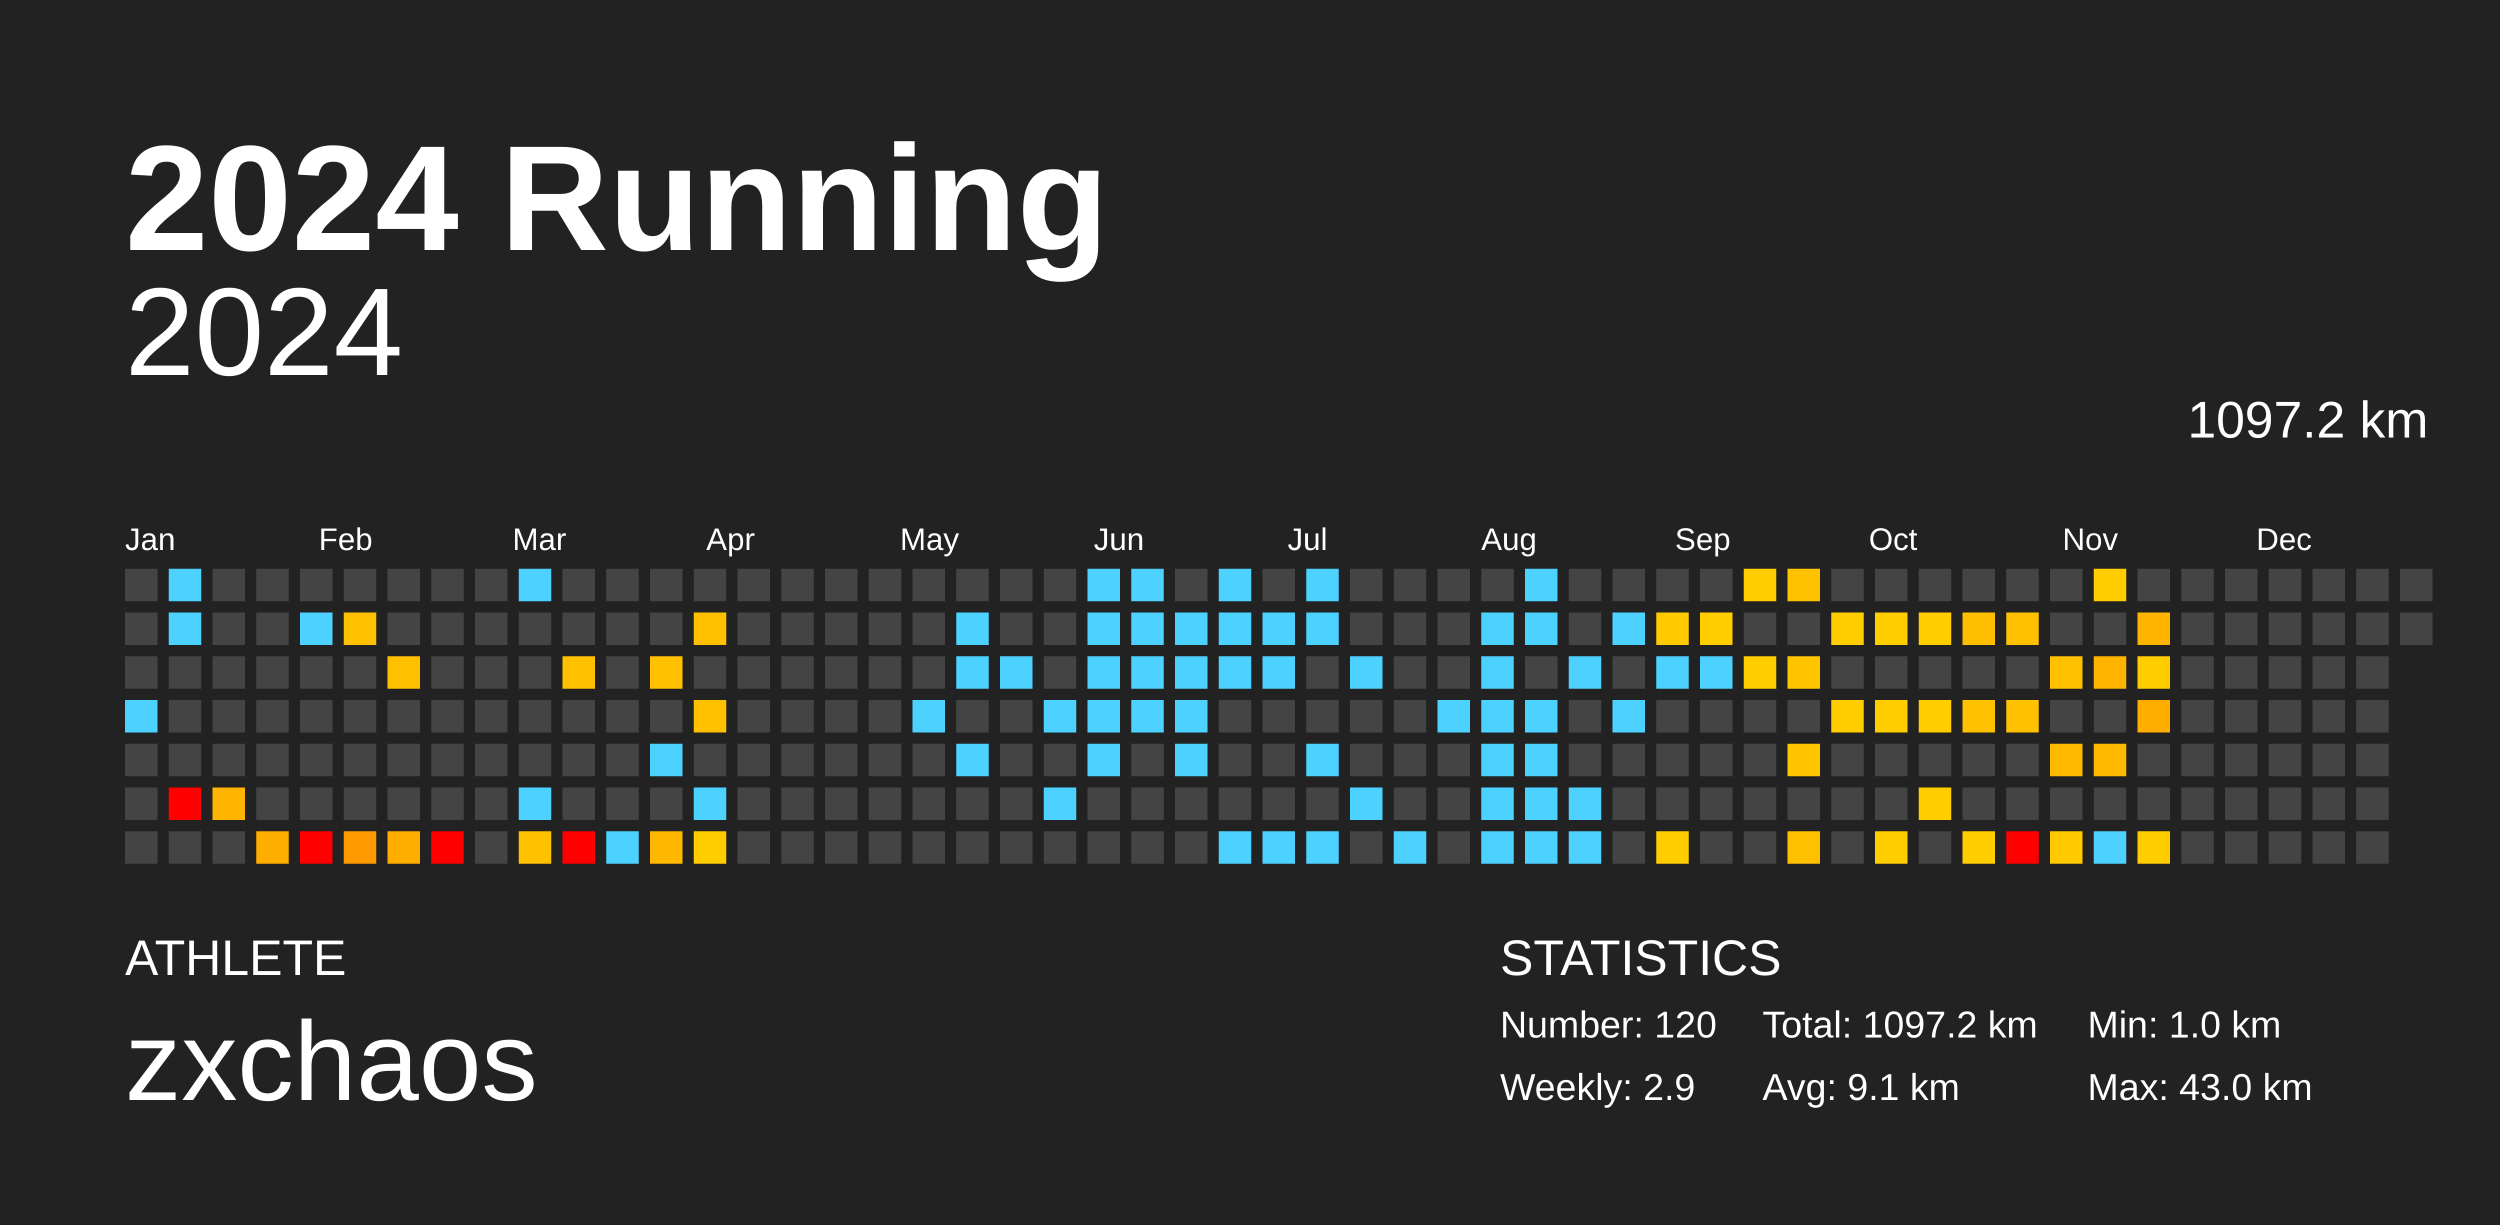
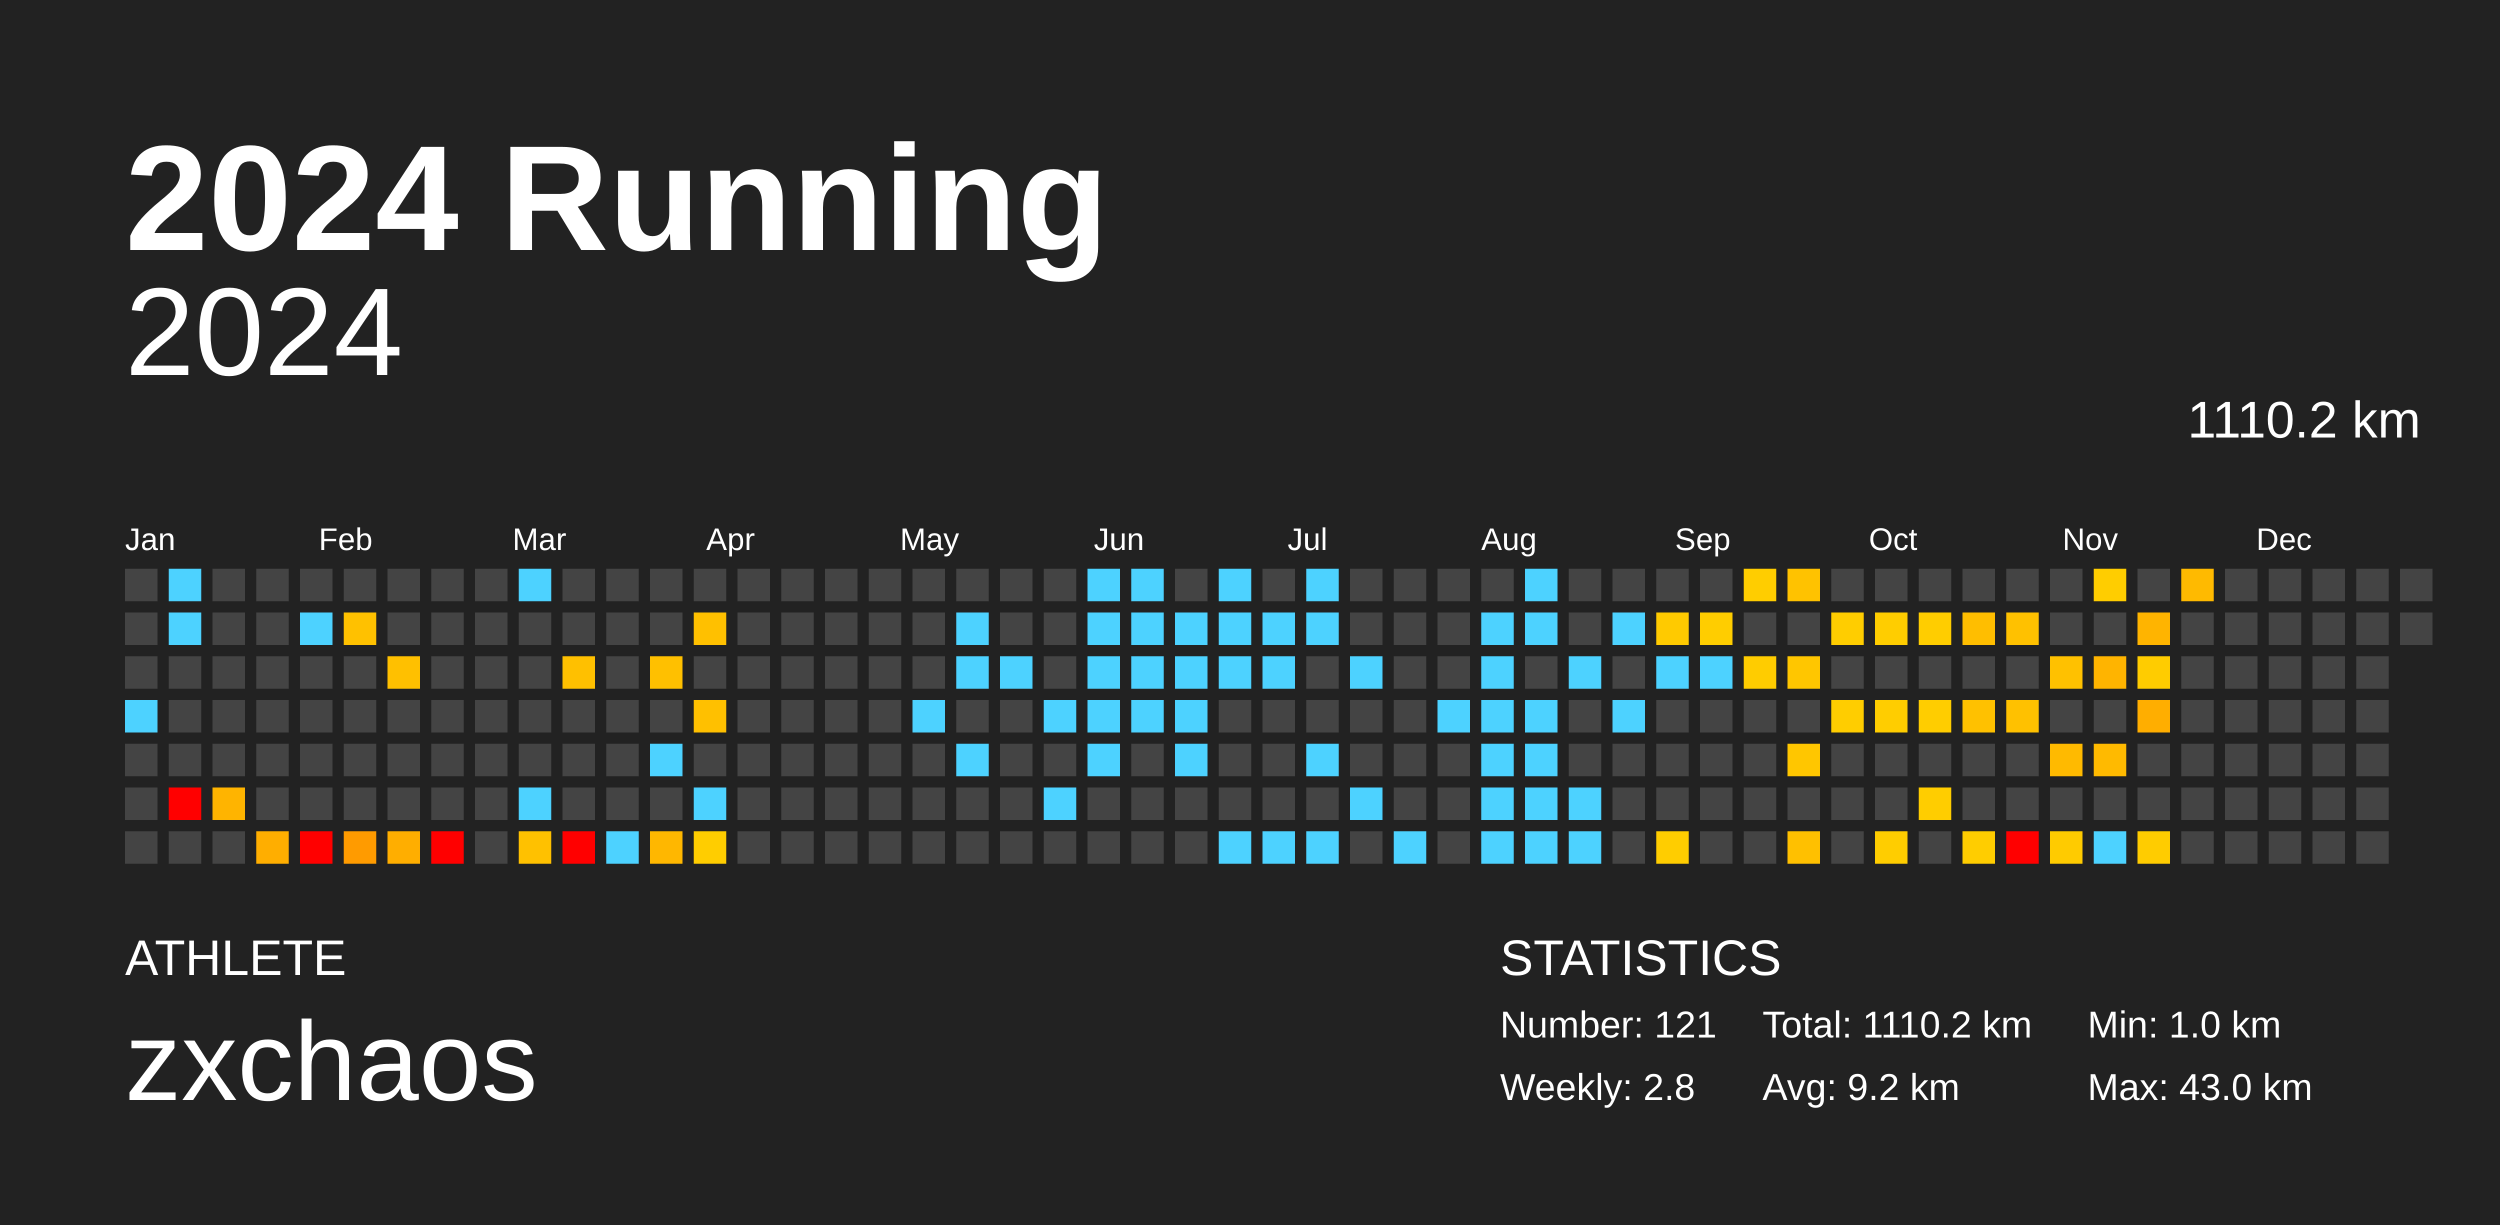
<svg xmlns="http://www.w3.org/2000/svg" baseProfile="full" height="98mm" version="1.1" viewBox="0,0,200,98" width="200mm">
  <defs />
  <rect fill="#222222" height="98" width="200" x="0" y="0" />
  <text fill="#FFFFFF" style="font-size:12px; font-family:Arial; font-weight:bold;" x="10" y="20">2024 Running</text>
  <text fill="#FFFFFF" style="font-size:4px; font-family:Arial" x="10" y="78">ATHLETE</text>
  <text fill="#FFFFFF" style="font-size:9px; font-family:Arial" x="10" y="88">zxchaos</text>
  <text fill="#FFFFFF" style="font-size:4px; font-family:Arial" x="120" y="78">STATISTICS</text>
-   <text fill="#FFFFFF" style="font-size:3px; font-family:Arial" x="120" y="83">Number: 120</text>
-   <text fill="#FFFFFF" style="font-size:3px; font-family:Arial" x="120" y="88">Weekly: 2.9</text>
-   <text fill="#FFFFFF" style="font-size:3px; font-family:Arial" x="141" y="83">Total: 1097.2 km</text>
-   <text fill="#FFFFFF" style="font-size:3px; font-family:Arial" x="141" y="88">Avg: 9.1 km</text>
+   <text fill="#FFFFFF" style="font-size:3px; font-family:Arial" x="120" y="83">Number: 121</text>
+   <text fill="#FFFFFF" style="font-size:3px; font-family:Arial" x="120" y="88">Weekly: 2.8</text>
+   <text fill="#FFFFFF" style="font-size:3px; font-family:Arial" x="141" y="83">Total: 1110.2 km</text>
+   <text fill="#FFFFFF" style="font-size:3px; font-family:Arial" x="141" y="88">Avg: 9.2 km</text>
  <text fill="#FFFFFF" style="font-size:3px; font-family:Arial" x="167" y="83">Min: 1.0 km</text>
  <text fill="#FFFFFF" style="font-size:3px; font-family:Arial" x="167" y="88">Max: 43.0 km</text>
  <text alignment-baseline="hanging" fill="#FFFFFF" style="font-size:10.0px; font-family:Arial;" x="10" y="30">2024</text>
-   <text alignment-baseline="hanging" fill="#FFFFFF" style="font-size:4.125px; font-family:Arial;" x="175" y="35">1097.2 km</text>
+   <text alignment-baseline="hanging" fill="#FFFFFF" style="font-size:4.125px; font-family:Arial;" x="175" y="35">1110.2 km</text>
  <text fill="#FFFFFF" style="font-size:2.5px; font-family:Arial" x="10.0" y="44">Jan</text>
  <text fill="#FFFFFF" style="font-size:2.5px; font-family:Arial" x="25.5" y="44">Feb</text>
  <text fill="#FFFFFF" style="font-size:2.5px; font-family:Arial" x="41.0" y="44">Mar</text>
  <text fill="#FFFFFF" style="font-size:2.5px; font-family:Arial" x="56.5" y="44">Apr</text>
  <text fill="#FFFFFF" style="font-size:2.5px; font-family:Arial" x="72.0" y="44">May</text>
  <text fill="#FFFFFF" style="font-size:2.5px; font-family:Arial" x="87.5" y="44">Jun</text>
  <text fill="#FFFFFF" style="font-size:2.5px; font-family:Arial" x="103.0" y="44">Jul</text>
  <text fill="#FFFFFF" style="font-size:2.5px; font-family:Arial" x="118.5" y="44">Aug</text>
  <text fill="#FFFFFF" style="font-size:2.5px; font-family:Arial" x="134.0" y="44">Sep</text>
  <text fill="#FFFFFF" style="font-size:2.5px; font-family:Arial" x="149.5" y="44">Oct</text>
  <text fill="#FFFFFF" style="font-size:2.5px; font-family:Arial" x="165.0" y="44">Nov</text>
  <text fill="#FFFFFF" style="font-size:2.5px; font-family:Arial" x="180.5" y="44">Dec</text>
  <rect fill="#444444" height="2.6" width="2.6" x="10.0" y="45.5" />
  <rect fill="#444444" height="2.6" width="2.6" x="10.0" y="49.0" />
  <rect fill="#444444" height="2.6" width="2.6" x="10.0" y="52.5" />
  <rect fill="#4dd2ff" height="2.6" width="2.6" x="10.0" y="56.0" />
  <rect fill="#444444" height="2.6" width="2.6" x="10.0" y="59.5" />
  <rect fill="#444444" height="2.6" width="2.6" x="10.0" y="63.0" />
  <rect fill="#444444" height="2.6" width="2.6" x="10.0" y="66.5" />
  <rect fill="#4dd2ff" height="2.6" width="2.6" x="13.5" y="45.5" />
  <rect fill="#4dd2ff" height="2.6" width="2.6" x="13.5" y="49.0" />
  <rect fill="#444444" height="2.6" width="2.6" x="13.5" y="52.5" />
  <rect fill="#444444" height="2.6" width="2.6" x="13.5" y="56.0" />
  <rect fill="#444444" height="2.6" width="2.6" x="13.5" y="59.5" />
  <rect fill="red" height="2.6" width="2.6" x="13.5" y="63.0" />
  <rect fill="#444444" height="2.6" width="2.6" x="13.5" y="66.5" />
  <rect fill="#444444" height="2.6" width="2.6" x="17.0" y="45.5" />
  <rect fill="#444444" height="2.6" width="2.6" x="17.0" y="49.0" />
  <rect fill="#444444" height="2.6" width="2.6" x="17.0" y="52.5" />
  <rect fill="#444444" height="2.6" width="2.6" x="17.0" y="56.0" />
  <rect fill="#444444" height="2.6" width="2.6" x="17.0" y="59.5" />
  <rect fill="#ffb400" height="2.6" width="2.6" x="17.0" y="63.0" />
  <rect fill="#444444" height="2.6" width="2.6" x="17.0" y="66.5" />
  <rect fill="#444444" height="2.6" width="2.6" x="20.5" y="45.5" />
  <rect fill="#444444" height="2.6" width="2.6" x="20.5" y="49.0" />
  <rect fill="#444444" height="2.6" width="2.6" x="20.5" y="52.5" />
  <rect fill="#444444" height="2.6" width="2.6" x="20.5" y="56.0" />
  <rect fill="#444444" height="2.6" width="2.6" x="20.5" y="59.5" />
  <rect fill="#444444" height="2.6" width="2.6" x="20.5" y="63.0" />
  <rect fill="#ffae00" height="2.6" width="2.6" x="20.5" y="66.5" />
  <rect fill="#444444" height="2.6" width="2.6" x="24.0" y="45.5" />
  <rect fill="#4dd2ff" height="2.6" width="2.6" x="24.0" y="49.0" />
  <rect fill="#444444" height="2.6" width="2.6" x="24.0" y="52.5" />
  <rect fill="#444444" height="2.6" width="2.6" x="24.0" y="56.0" />
  <rect fill="#444444" height="2.6" width="2.6" x="24.0" y="59.5" />
  <rect fill="#444444" height="2.6" width="2.6" x="24.0" y="63.0" />
  <rect fill="red" height="2.6" width="2.6" x="24.0" y="66.5" />
  <rect fill="#444444" height="2.6" width="2.6" x="27.5" y="45.5" />
  <rect fill="#ffc100" height="2.6" width="2.6" x="27.5" y="49.0" />
  <rect fill="#444444" height="2.6" width="2.6" x="27.5" y="52.5" />
  <rect fill="#444444" height="2.6" width="2.6" x="27.5" y="56.0" />
  <rect fill="#444444" height="2.6" width="2.6" x="27.5" y="59.5" />
  <rect fill="#444444" height="2.6" width="2.6" x="27.5" y="63.0" />
  <rect fill="#ff9b00" height="2.6" width="2.6" x="27.5" y="66.5" />
  <rect fill="#444444" height="2.6" width="2.6" x="31.0" y="45.5" />
  <rect fill="#444444" height="2.6" width="2.6" x="31.0" y="49.0" />
  <rect fill="#ffc000" height="2.6" width="2.6" x="31.0" y="52.5" />
  <rect fill="#444444" height="2.6" width="2.6" x="31.0" y="56.0" />
  <rect fill="#444444" height="2.6" width="2.6" x="31.0" y="59.5" />
  <rect fill="#444444" height="2.6" width="2.6" x="31.0" y="63.0" />
  <rect fill="#ffae00" height="2.6" width="2.6" x="31.0" y="66.5" />
  <rect fill="#444444" height="2.6" width="2.6" x="34.5" y="45.5" />
  <rect fill="#444444" height="2.6" width="2.6" x="34.5" y="49.0" />
  <rect fill="#444444" height="2.6" width="2.6" x="34.5" y="52.5" />
  <rect fill="#444444" height="2.6" width="2.6" x="34.5" y="56.0" />
  <rect fill="#444444" height="2.6" width="2.6" x="34.5" y="59.5" />
  <rect fill="#444444" height="2.6" width="2.6" x="34.5" y="63.0" />
  <rect fill="red" height="2.6" width="2.6" x="34.5" y="66.5" />
  <rect fill="#444444" height="2.6" width="2.6" x="38.0" y="45.5" />
  <rect fill="#444444" height="2.6" width="2.6" x="38.0" y="49.0" />
  <rect fill="#444444" height="2.6" width="2.6" x="38.0" y="52.5" />
  <rect fill="#444444" height="2.6" width="2.6" x="38.0" y="56.0" />
  <rect fill="#444444" height="2.6" width="2.6" x="38.0" y="59.5" />
  <rect fill="#444444" height="2.6" width="2.6" x="38.0" y="63.0" />
  <rect fill="#444444" height="2.6" width="2.6" x="38.0" y="66.5" />
  <rect fill="#4dd2ff" height="2.6" width="2.6" x="41.5" y="45.5" />
  <rect fill="#444444" height="2.6" width="2.6" x="41.5" y="49.0" />
  <rect fill="#444444" height="2.6" width="2.6" x="41.5" y="52.5" />
  <rect fill="#444444" height="2.6" width="2.6" x="41.5" y="56.0" />
  <rect fill="#444444" height="2.6" width="2.6" x="41.5" y="59.5" />
  <rect fill="#4dd2ff" height="2.6" width="2.6" x="41.5" y="63.0" />
  <rect fill="#ffc100" height="2.6" width="2.6" x="41.5" y="66.5" />
  <rect fill="#444444" height="2.6" width="2.6" x="45.0" y="45.5" />
  <rect fill="#444444" height="2.6" width="2.6" x="45.0" y="49.0" />
  <rect fill="#ffc000" height="2.6" width="2.6" x="45.0" y="52.5" />
  <rect fill="#444444" height="2.6" width="2.6" x="45.0" y="56.0" />
  <rect fill="#444444" height="2.6" width="2.6" x="45.0" y="59.5" />
  <rect fill="#444444" height="2.6" width="2.6" x="45.0" y="63.0" />
  <rect fill="red" height="2.6" width="2.6" x="45.0" y="66.5" />
  <rect fill="#444444" height="2.6" width="2.6" x="48.5" y="45.5" />
  <rect fill="#444444" height="2.6" width="2.6" x="48.5" y="49.0" />
  <rect fill="#444444" height="2.6" width="2.6" x="48.5" y="52.5" />
  <rect fill="#444444" height="2.6" width="2.6" x="48.5" y="56.0" />
  <rect fill="#444444" height="2.6" width="2.6" x="48.5" y="59.5" />
  <rect fill="#444444" height="2.6" width="2.6" x="48.5" y="63.0" />
  <rect fill="#4dd2ff" height="2.6" width="2.6" x="48.5" y="66.5" />
  <rect fill="#444444" height="2.6" width="2.6" x="52.0" y="45.5" />
  <rect fill="#444444" height="2.6" width="2.6" x="52.0" y="49.0" />
  <rect fill="#ffc000" height="2.6" width="2.6" x="52.0" y="52.5" />
  <rect fill="#444444" height="2.6" width="2.6" x="52.0" y="56.0" />
  <rect fill="#4dd2ff" height="2.6" width="2.6" x="52.0" y="59.5" />
  <rect fill="#444444" height="2.6" width="2.6" x="52.0" y="63.0" />
  <rect fill="#ffb700" height="2.6" width="2.6" x="52.0" y="66.5" />
  <rect fill="#444444" height="2.6" width="2.6" x="55.5" y="45.5" />
  <rect fill="#ffc000" height="2.6" width="2.6" x="55.5" y="49.0" />
  <rect fill="#444444" height="2.6" width="2.6" x="55.5" y="52.5" />
  <rect fill="#ffc000" height="2.6" width="2.6" x="55.5" y="56.0" />
  <rect fill="#444444" height="2.6" width="2.6" x="55.5" y="59.5" />
  <rect fill="#4dd2ff" height="2.6" width="2.6" x="55.5" y="63.0" />
  <rect fill="#ffcd00" height="2.6" width="2.6" x="55.5" y="66.5" />
  <rect fill="#444444" height="2.6" width="2.6" x="59.0" y="45.5" />
  <rect fill="#444444" height="2.6" width="2.6" x="59.0" y="49.0" />
  <rect fill="#444444" height="2.6" width="2.6" x="59.0" y="52.5" />
  <rect fill="#444444" height="2.6" width="2.6" x="59.0" y="56.0" />
  <rect fill="#444444" height="2.6" width="2.6" x="59.0" y="59.5" />
  <rect fill="#444444" height="2.6" width="2.6" x="59.0" y="63.0" />
  <rect fill="#444444" height="2.6" width="2.6" x="59.0" y="66.5" />
  <rect fill="#444444" height="2.6" width="2.6" x="62.5" y="45.5" />
  <rect fill="#444444" height="2.6" width="2.6" x="62.5" y="49.0" />
  <rect fill="#444444" height="2.6" width="2.6" x="62.5" y="52.5" />
  <rect fill="#444444" height="2.6" width="2.6" x="62.5" y="56.0" />
  <rect fill="#444444" height="2.6" width="2.6" x="62.5" y="59.5" />
  <rect fill="#444444" height="2.6" width="2.6" x="62.5" y="63.0" />
  <rect fill="#444444" height="2.6" width="2.6" x="62.5" y="66.5" />
  <rect fill="#444444" height="2.6" width="2.6" x="66.0" y="45.5" />
  <rect fill="#444444" height="2.6" width="2.6" x="66.0" y="49.0" />
  <rect fill="#444444" height="2.6" width="2.6" x="66.0" y="52.5" />
  <rect fill="#444444" height="2.6" width="2.6" x="66.0" y="56.0" />
  <rect fill="#444444" height="2.6" width="2.6" x="66.0" y="59.5" />
  <rect fill="#444444" height="2.6" width="2.6" x="66.0" y="63.0" />
  <rect fill="#444444" height="2.6" width="2.6" x="66.0" y="66.5" />
  <rect fill="#444444" height="2.6" width="2.6" x="69.5" y="45.5" />
  <rect fill="#444444" height="2.6" width="2.6" x="69.5" y="49.0" />
  <rect fill="#444444" height="2.6" width="2.6" x="69.5" y="52.5" />
  <rect fill="#444444" height="2.6" width="2.6" x="69.5" y="56.0" />
  <rect fill="#444444" height="2.6" width="2.6" x="69.5" y="59.5" />
  <rect fill="#444444" height="2.6" width="2.6" x="69.5" y="63.0" />
  <rect fill="#444444" height="2.6" width="2.6" x="69.5" y="66.5" />
  <rect fill="#444444" height="2.6" width="2.6" x="73.0" y="45.5" />
  <rect fill="#444444" height="2.6" width="2.6" x="73.0" y="49.0" />
  <rect fill="#444444" height="2.6" width="2.6" x="73.0" y="52.5" />
  <rect fill="#4dd2ff" height="2.6" width="2.6" x="73.0" y="56.0" />
  <rect fill="#444444" height="2.6" width="2.6" x="73.0" y="59.5" />
  <rect fill="#444444" height="2.6" width="2.6" x="73.0" y="63.0" />
  <rect fill="#444444" height="2.6" width="2.6" x="73.0" y="66.5" />
  <rect fill="#444444" height="2.6" width="2.6" x="76.5" y="45.5" />
  <rect fill="#4dd2ff" height="2.6" width="2.6" x="76.5" y="49.0" />
  <rect fill="#4dd2ff" height="2.6" width="2.6" x="76.5" y="52.5" />
  <rect fill="#444444" height="2.6" width="2.6" x="76.5" y="56.0" />
  <rect fill="#4dd2ff" height="2.6" width="2.6" x="76.5" y="59.5" />
  <rect fill="#444444" height="2.6" width="2.6" x="76.5" y="63.0" />
  <rect fill="#444444" height="2.6" width="2.6" x="76.5" y="66.5" />
  <rect fill="#444444" height="2.6" width="2.6" x="80.0" y="45.5" />
  <rect fill="#444444" height="2.6" width="2.6" x="80.0" y="49.0" />
  <rect fill="#4dd2ff" height="2.6" width="2.6" x="80.0" y="52.5" />
  <rect fill="#444444" height="2.6" width="2.6" x="80.0" y="56.0" />
  <rect fill="#444444" height="2.6" width="2.6" x="80.0" y="59.5" />
  <rect fill="#444444" height="2.6" width="2.6" x="80.0" y="63.0" />
  <rect fill="#444444" height="2.6" width="2.6" x="80.0" y="66.5" />
  <rect fill="#444444" height="2.6" width="2.6" x="83.5" y="45.5" />
  <rect fill="#444444" height="2.6" width="2.6" x="83.5" y="49.0" />
  <rect fill="#444444" height="2.6" width="2.6" x="83.5" y="52.5" />
  <rect fill="#4dd2ff" height="2.6" width="2.6" x="83.5" y="56.0" />
  <rect fill="#444444" height="2.6" width="2.6" x="83.5" y="59.5" />
  <rect fill="#4dd2ff" height="2.6" width="2.6" x="83.5" y="63.0" />
  <rect fill="#444444" height="2.6" width="2.6" x="83.5" y="66.5" />
  <rect fill="#4dd2ff" height="2.6" width="2.6" x="87.0" y="45.5" />
  <rect fill="#4dd2ff" height="2.6" width="2.6" x="87.0" y="49.0" />
  <rect fill="#4dd2ff" height="2.6" width="2.6" x="87.0" y="52.5" />
  <rect fill="#4dd2ff" height="2.6" width="2.6" x="87.0" y="56.0" />
  <rect fill="#4dd2ff" height="2.6" width="2.6" x="87.0" y="59.5" />
  <rect fill="#444444" height="2.6" width="2.6" x="87.0" y="63.0" />
  <rect fill="#444444" height="2.6" width="2.6" x="87.0" y="66.5" />
  <rect fill="#4dd2ff" height="2.6" width="2.6" x="90.5" y="45.5" />
  <rect fill="#4dd2ff" height="2.6" width="2.6" x="90.5" y="49.0" />
  <rect fill="#4dd2ff" height="2.6" width="2.6" x="90.5" y="52.5" />
  <rect fill="#4dd2ff" height="2.6" width="2.6" x="90.5" y="56.0" />
  <rect fill="#444444" height="2.6" width="2.6" x="90.5" y="59.5" />
  <rect fill="#444444" height="2.6" width="2.6" x="90.5" y="63.0" />
  <rect fill="#444444" height="2.6" width="2.6" x="90.5" y="66.5" />
  <rect fill="#444444" height="2.6" width="2.6" x="94.0" y="45.5" />
  <rect fill="#4dd2ff" height="2.6" width="2.6" x="94.0" y="49.0" />
  <rect fill="#4dd2ff" height="2.6" width="2.6" x="94.0" y="52.5" />
  <rect fill="#4dd2ff" height="2.6" width="2.6" x="94.0" y="56.0" />
  <rect fill="#4dd2ff" height="2.6" width="2.6" x="94.0" y="59.5" />
  <rect fill="#444444" height="2.6" width="2.6" x="94.0" y="63.0" />
  <rect fill="#444444" height="2.6" width="2.6" x="94.0" y="66.5" />
  <rect fill="#4dd2ff" height="2.6" width="2.6" x="97.5" y="45.5" />
  <rect fill="#4dd2ff" height="2.6" width="2.6" x="97.5" y="49.0" />
  <rect fill="#4dd2ff" height="2.6" width="2.6" x="97.5" y="52.5" />
  <rect fill="#444444" height="2.6" width="2.6" x="97.5" y="56.0" />
  <rect fill="#444444" height="2.6" width="2.6" x="97.5" y="59.5" />
  <rect fill="#444444" height="2.6" width="2.6" x="97.5" y="63.0" />
  <rect fill="#4dd2ff" height="2.6" width="2.6" x="97.5" y="66.5" />
  <rect fill="#444444" height="2.6" width="2.6" x="101.0" y="45.5" />
  <rect fill="#4dd2ff" height="2.6" width="2.6" x="101.0" y="49.0" />
  <rect fill="#4dd2ff" height="2.6" width="2.6" x="101.0" y="52.5" />
  <rect fill="#444444" height="2.6" width="2.6" x="101.0" y="56.0" />
  <rect fill="#444444" height="2.6" width="2.6" x="101.0" y="59.5" />
  <rect fill="#444444" height="2.6" width="2.6" x="101.0" y="63.0" />
  <rect fill="#4dd2ff" height="2.6" width="2.6" x="101.0" y="66.5" />
  <rect fill="#4dd2ff" height="2.6" width="2.6" x="104.5" y="45.5" />
  <rect fill="#4dd2ff" height="2.6" width="2.6" x="104.5" y="49.0" />
  <rect fill="#444444" height="2.6" width="2.6" x="104.5" y="52.5" />
  <rect fill="#444444" height="2.6" width="2.6" x="104.5" y="56.0" />
  <rect fill="#4dd2ff" height="2.6" width="2.6" x="104.5" y="59.5" />
  <rect fill="#444444" height="2.6" width="2.6" x="104.5" y="63.0" />
  <rect fill="#4dd2ff" height="2.6" width="2.6" x="104.5" y="66.5" />
  <rect fill="#444444" height="2.6" width="2.6" x="108.0" y="45.5" />
  <rect fill="#444444" height="2.6" width="2.6" x="108.0" y="49.0" />
  <rect fill="#4dd2ff" height="2.6" width="2.6" x="108.0" y="52.5" />
  <rect fill="#444444" height="2.6" width="2.6" x="108.0" y="56.0" />
  <rect fill="#444444" height="2.6" width="2.6" x="108.0" y="59.5" />
  <rect fill="#4dd2ff" height="2.6" width="2.6" x="108.0" y="63.0" />
  <rect fill="#444444" height="2.6" width="2.6" x="108.0" y="66.5" />
  <rect fill="#444444" height="2.6" width="2.6" x="111.5" y="45.5" />
  <rect fill="#444444" height="2.6" width="2.6" x="111.5" y="49.0" />
  <rect fill="#444444" height="2.6" width="2.6" x="111.5" y="52.5" />
  <rect fill="#444444" height="2.6" width="2.6" x="111.5" y="56.0" />
  <rect fill="#444444" height="2.6" width="2.6" x="111.5" y="59.5" />
  <rect fill="#444444" height="2.6" width="2.6" x="111.5" y="63.0" />
  <rect fill="#4dd2ff" height="2.6" width="2.6" x="111.5" y="66.5" />
  <rect fill="#444444" height="2.6" width="2.6" x="115.0" y="45.5" />
  <rect fill="#444444" height="2.6" width="2.6" x="115.0" y="49.0" />
  <rect fill="#444444" height="2.6" width="2.6" x="115.0" y="52.5" />
  <rect fill="#4dd2ff" height="2.6" width="2.6" x="115.0" y="56.0" />
  <rect fill="#444444" height="2.6" width="2.6" x="115.0" y="59.5" />
  <rect fill="#444444" height="2.6" width="2.6" x="115.0" y="63.0" />
  <rect fill="#444444" height="2.6" width="2.6" x="115.0" y="66.5" />
  <rect fill="#444444" height="2.6" width="2.6" x="118.5" y="45.5" />
  <rect fill="#4dd2ff" height="2.6" width="2.6" x="118.5" y="49.0" />
  <rect fill="#4dd2ff" height="2.6" width="2.6" x="118.5" y="52.5" />
  <rect fill="#4dd2ff" height="2.6" width="2.6" x="118.5" y="56.0" />
  <rect fill="#4dd2ff" height="2.6" width="2.6" x="118.5" y="59.5" />
  <rect fill="#4dd2ff" height="2.6" width="2.6" x="118.5" y="63.0" />
  <rect fill="#4dd2ff" height="2.6" width="2.6" x="118.5" y="66.5" />
  <rect fill="#4dd2ff" height="2.6" width="2.6" x="122.0" y="45.5" />
  <rect fill="#4dd2ff" height="2.6" width="2.6" x="122.0" y="49.0" />
  <rect fill="#444444" height="2.6" width="2.6" x="122.0" y="52.5" />
  <rect fill="#4dd2ff" height="2.6" width="2.6" x="122.0" y="56.0" />
  <rect fill="#4dd2ff" height="2.6" width="2.6" x="122.0" y="59.5" />
  <rect fill="#4dd2ff" height="2.6" width="2.6" x="122.0" y="63.0" />
  <rect fill="#4dd2ff" height="2.6" width="2.6" x="122.0" y="66.5" />
  <rect fill="#444444" height="2.6" width="2.6" x="125.5" y="45.5" />
  <rect fill="#444444" height="2.6" width="2.6" x="125.5" y="49.0" />
  <rect fill="#4dd2ff" height="2.6" width="2.6" x="125.5" y="52.5" />
  <rect fill="#444444" height="2.6" width="2.6" x="125.5" y="56.0" />
  <rect fill="#444444" height="2.6" width="2.6" x="125.5" y="59.5" />
  <rect fill="#4dd2ff" height="2.6" width="2.6" x="125.5" y="63.0" />
  <rect fill="#4dd2ff" height="2.6" width="2.6" x="125.5" y="66.5" />
  <rect fill="#444444" height="2.6" width="2.6" x="129.0" y="45.5" />
  <rect fill="#4dd2ff" height="2.6" width="2.6" x="129.0" y="49.0" />
  <rect fill="#444444" height="2.6" width="2.6" x="129.0" y="52.5" />
  <rect fill="#4dd2ff" height="2.6" width="2.6" x="129.0" y="56.0" />
  <rect fill="#444444" height="2.6" width="2.6" x="129.0" y="59.5" />
  <rect fill="#444444" height="2.6" width="2.6" x="129.0" y="63.0" />
  <rect fill="#444444" height="2.6" width="2.6" x="129.0" y="66.5" />
  <rect fill="#444444" height="2.6" width="2.6" x="132.5" y="45.5" />
  <rect fill="#ffca00" height="2.6" width="2.6" x="132.5" y="49.0" />
  <rect fill="#4dd2ff" height="2.6" width="2.6" x="132.5" y="52.5" />
  <rect fill="#444444" height="2.6" width="2.6" x="132.5" y="56.0" />
  <rect fill="#444444" height="2.6" width="2.6" x="132.5" y="59.5" />
  <rect fill="#444444" height="2.6" width="2.6" x="132.5" y="63.0" />
  <rect fill="#ffcd00" height="2.6" width="2.6" x="132.5" y="66.5" />
  <rect fill="#444444" height="2.6" width="2.6" x="136.0" y="45.5" />
  <rect fill="#ffcd00" height="2.6" width="2.6" x="136.0" y="49.0" />
  <rect fill="#4dd2ff" height="2.6" width="2.6" x="136.0" y="52.5" />
  <rect fill="#444444" height="2.6" width="2.6" x="136.0" y="56.0" />
  <rect fill="#444444" height="2.6" width="2.6" x="136.0" y="59.5" />
  <rect fill="#444444" height="2.6" width="2.6" x="136.0" y="63.0" />
  <rect fill="#444444" height="2.6" width="2.6" x="136.0" y="66.5" />
  <rect fill="#ffcd00" height="2.6" width="2.6" x="139.5" y="45.5" />
  <rect fill="#444444" height="2.6" width="2.6" x="139.5" y="49.0" />
  <rect fill="#ffcc00" height="2.6" width="2.6" x="139.5" y="52.5" />
  <rect fill="#444444" height="2.6" width="2.6" x="139.5" y="56.0" />
  <rect fill="#444444" height="2.6" width="2.6" x="139.5" y="59.5" />
  <rect fill="#444444" height="2.6" width="2.6" x="139.5" y="63.0" />
  <rect fill="#444444" height="2.6" width="2.6" x="139.5" y="66.5" />
  <rect fill="#ffc200" height="2.6" width="2.6" x="143.0" y="45.5" />
  <rect fill="#444444" height="2.6" width="2.6" x="143.0" y="49.0" />
  <rect fill="#ffc600" height="2.6" width="2.6" x="143.0" y="52.5" />
  <rect fill="#444444" height="2.6" width="2.6" x="143.0" y="56.0" />
  <rect fill="#ffc600" height="2.6" width="2.6" x="143.0" y="59.5" />
  <rect fill="#444444" height="2.6" width="2.6" x="143.0" y="63.0" />
  <rect fill="#ffc000" height="2.6" width="2.6" x="143.0" y="66.5" />
  <rect fill="#444444" height="2.6" width="2.6" x="146.5" y="45.5" />
  <rect fill="#ffcd00" height="2.6" width="2.6" x="146.5" y="49.0" />
  <rect fill="#444444" height="2.6" width="2.6" x="146.5" y="52.5" />
  <rect fill="#ffcd00" height="2.6" width="2.6" x="146.5" y="56.0" />
  <rect fill="#444444" height="2.6" width="2.6" x="146.5" y="59.5" />
  <rect fill="#444444" height="2.6" width="2.6" x="146.5" y="63.0" />
  <rect fill="#444444" height="2.6" width="2.6" x="146.5" y="66.5" />
  <rect fill="#444444" height="2.6" width="2.6" x="150.0" y="45.5" />
  <rect fill="#ffcd00" height="2.6" width="2.6" x="150.0" y="49.0" />
  <rect fill="#444444" height="2.6" width="2.6" x="150.0" y="52.5" />
  <rect fill="#ffcd00" height="2.6" width="2.6" x="150.0" y="56.0" />
  <rect fill="#444444" height="2.6" width="2.6" x="150.0" y="59.5" />
  <rect fill="#444444" height="2.6" width="2.6" x="150.0" y="63.0" />
  <rect fill="#ffcd00" height="2.6" width="2.6" x="150.0" y="66.5" />
  <rect fill="#444444" height="2.6" width="2.6" x="153.5" y="45.5" />
  <rect fill="#ffcd00" height="2.6" width="2.6" x="153.5" y="49.0" />
  <rect fill="#444444" height="2.6" width="2.6" x="153.5" y="52.5" />
  <rect fill="#ffcd00" height="2.6" width="2.6" x="153.5" y="56.0" />
  <rect fill="#444444" height="2.6" width="2.6" x="153.5" y="59.5" />
  <rect fill="#ffcd00" height="2.6" width="2.6" x="153.5" y="63.0" />
  <rect fill="#444444" height="2.6" width="2.6" x="153.5" y="66.5" />
  <rect fill="#444444" height="2.6" width="2.6" x="157.0" y="45.5" />
  <rect fill="#ffbe00" height="2.6" width="2.6" x="157.0" y="49.0" />
  <rect fill="#444444" height="2.6" width="2.6" x="157.0" y="52.5" />
  <rect fill="#ffc100" height="2.6" width="2.6" x="157.0" y="56.0" />
  <rect fill="#444444" height="2.6" width="2.6" x="157.0" y="59.5" />
  <rect fill="#444444" height="2.6" width="2.6" x="157.0" y="63.0" />
  <rect fill="#ffcd00" height="2.6" width="2.6" x="157.0" y="66.5" />
  <rect fill="#444444" height="2.6" width="2.6" x="160.5" y="45.5" />
  <rect fill="#ffc100" height="2.6" width="2.6" x="160.5" y="49.0" />
  <rect fill="#444444" height="2.6" width="2.6" x="160.5" y="52.5" />
  <rect fill="#ffc100" height="2.6" width="2.6" x="160.5" y="56.0" />
  <rect fill="#444444" height="2.6" width="2.6" x="160.5" y="59.5" />
  <rect fill="#444444" height="2.6" width="2.6" x="160.5" y="63.0" />
  <rect fill="red" height="2.6" width="2.6" x="160.5" y="66.5" />
  <rect fill="#444444" height="2.6" width="2.6" x="164.0" y="45.5" />
  <rect fill="#444444" height="2.6" width="2.6" x="164.0" y="49.0" />
  <rect fill="#ffc100" height="2.6" width="2.6" x="164.0" y="52.5" />
  <rect fill="#444444" height="2.6" width="2.6" x="164.0" y="56.0" />
  <rect fill="#ffba00" height="2.6" width="2.6" x="164.0" y="59.5" />
  <rect fill="#444444" height="2.6" width="2.6" x="164.0" y="63.0" />
  <rect fill="#ffcb00" height="2.6" width="2.6" x="164.0" y="66.5" />
  <rect fill="#ffcd00" height="2.6" width="2.6" x="167.5" y="45.5" />
  <rect fill="#444444" height="2.6" width="2.6" x="167.5" y="49.0" />
  <rect fill="#ffb400" height="2.6" width="2.6" x="167.5" y="52.5" />
  <rect fill="#444444" height="2.6" width="2.6" x="167.5" y="56.0" />
  <rect fill="#ffba00" height="2.6" width="2.6" x="167.5" y="59.5" />
  <rect fill="#444444" height="2.6" width="2.6" x="167.5" y="63.0" />
  <rect fill="#4dd2ff" height="2.6" width="2.6" x="167.5" y="66.5" />
  <rect fill="#444444" height="2.6" width="2.6" x="171.0" y="45.5" />
  <rect fill="#ffb400" height="2.6" width="2.6" x="171.0" y="49.0" />
  <rect fill="#ffcc00" height="2.6" width="2.6" x="171.0" y="52.5" />
  <rect fill="#ffae00" height="2.6" width="2.6" x="171.0" y="56.0" />
  <rect fill="#444444" height="2.6" width="2.6" x="171.0" y="59.5" />
  <rect fill="#444444" height="2.6" width="2.6" x="171.0" y="63.0" />
  <rect fill="#ffcc00" height="2.6" width="2.6" x="171.0" y="66.5" />
-   <rect fill="#444444" height="2.6" width="2.6" x="174.5" y="45.5" />
+   <rect fill="#ffba00" height="2.6" width="2.6" x="174.5" y="45.5" />
  <rect fill="#444444" height="2.6" width="2.6" x="174.5" y="49.0" />
  <rect fill="#444444" height="2.6" width="2.6" x="174.5" y="52.5" />
  <rect fill="#444444" height="2.6" width="2.6" x="174.5" y="56.0" />
  <rect fill="#444444" height="2.6" width="2.6" x="174.5" y="59.5" />
  <rect fill="#444444" height="2.6" width="2.6" x="174.5" y="63.0" />
  <rect fill="#444444" height="2.6" width="2.6" x="174.5" y="66.5" />
  <rect fill="#444444" height="2.6" width="2.6" x="178.0" y="45.5" />
  <rect fill="#444444" height="2.6" width="2.6" x="178.0" y="49.0" />
  <rect fill="#444444" height="2.6" width="2.6" x="178.0" y="52.5" />
  <rect fill="#444444" height="2.6" width="2.6" x="178.0" y="56.0" />
  <rect fill="#444444" height="2.6" width="2.6" x="178.0" y="59.5" />
  <rect fill="#444444" height="2.6" width="2.6" x="178.0" y="63.0" />
  <rect fill="#444444" height="2.6" width="2.6" x="178.0" y="66.5" />
  <rect fill="#444444" height="2.6" width="2.6" x="181.5" y="45.5" />
  <rect fill="#444444" height="2.6" width="2.6" x="181.5" y="49.0" />
  <rect fill="#444444" height="2.6" width="2.6" x="181.5" y="52.5" />
  <rect fill="#444444" height="2.6" width="2.6" x="181.5" y="56.0" />
  <rect fill="#444444" height="2.6" width="2.6" x="181.5" y="59.5" />
  <rect fill="#444444" height="2.6" width="2.6" x="181.5" y="63.0" />
  <rect fill="#444444" height="2.6" width="2.6" x="181.5" y="66.5" />
  <rect fill="#444444" height="2.6" width="2.6" x="185.0" y="45.5" />
  <rect fill="#444444" height="2.6" width="2.6" x="185.0" y="49.0" />
  <rect fill="#444444" height="2.6" width="2.6" x="185.0" y="52.5" />
  <rect fill="#444444" height="2.6" width="2.6" x="185.0" y="56.0" />
  <rect fill="#444444" height="2.6" width="2.6" x="185.0" y="59.5" />
  <rect fill="#444444" height="2.6" width="2.6" x="185.0" y="63.0" />
  <rect fill="#444444" height="2.6" width="2.6" x="185.0" y="66.5" />
  <rect fill="#444444" height="2.6" width="2.6" x="188.5" y="45.5" />
  <rect fill="#444444" height="2.6" width="2.6" x="188.5" y="49.0" />
  <rect fill="#444444" height="2.6" width="2.6" x="188.5" y="52.5" />
  <rect fill="#444444" height="2.6" width="2.6" x="188.5" y="56.0" />
  <rect fill="#444444" height="2.6" width="2.6" x="188.5" y="59.5" />
  <rect fill="#444444" height="2.6" width="2.6" x="188.5" y="63.0" />
  <rect fill="#444444" height="2.6" width="2.6" x="188.5" y="66.5" />
  <rect fill="#444444" height="2.6" width="2.6" x="192.0" y="45.5" />
  <rect fill="#444444" height="2.6" width="2.6" x="192.0" y="49.0" />
</svg>
